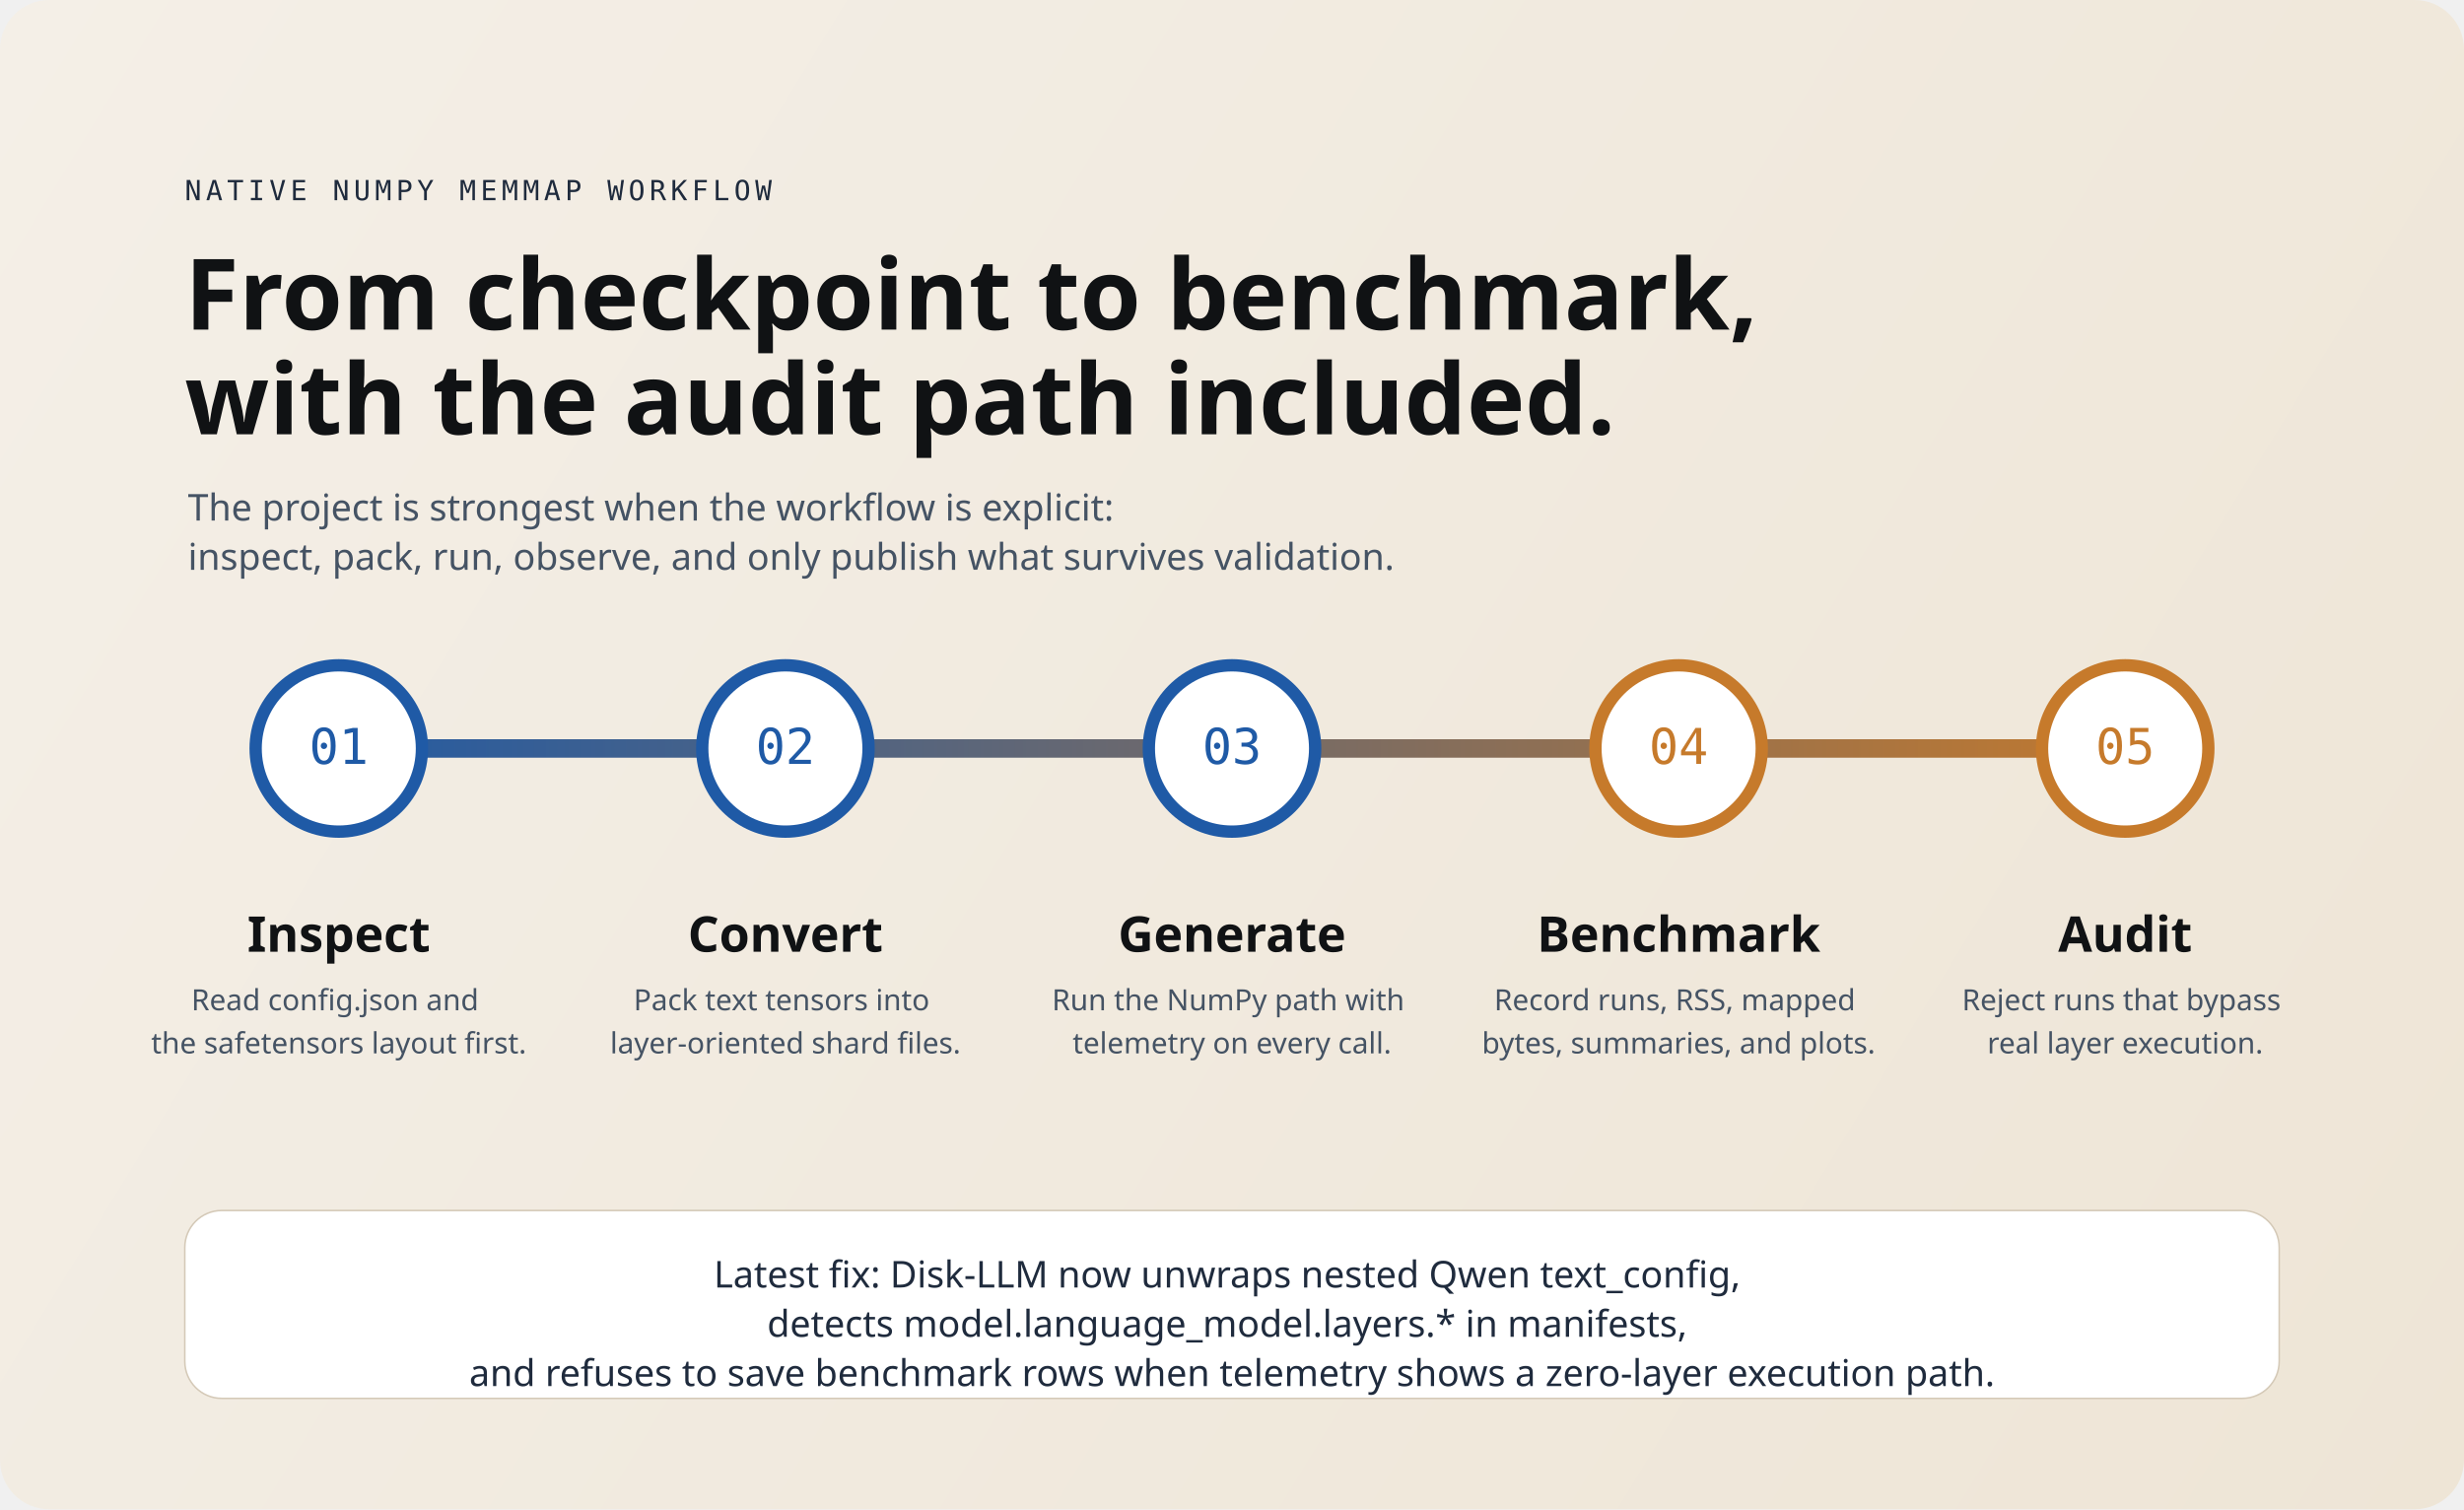
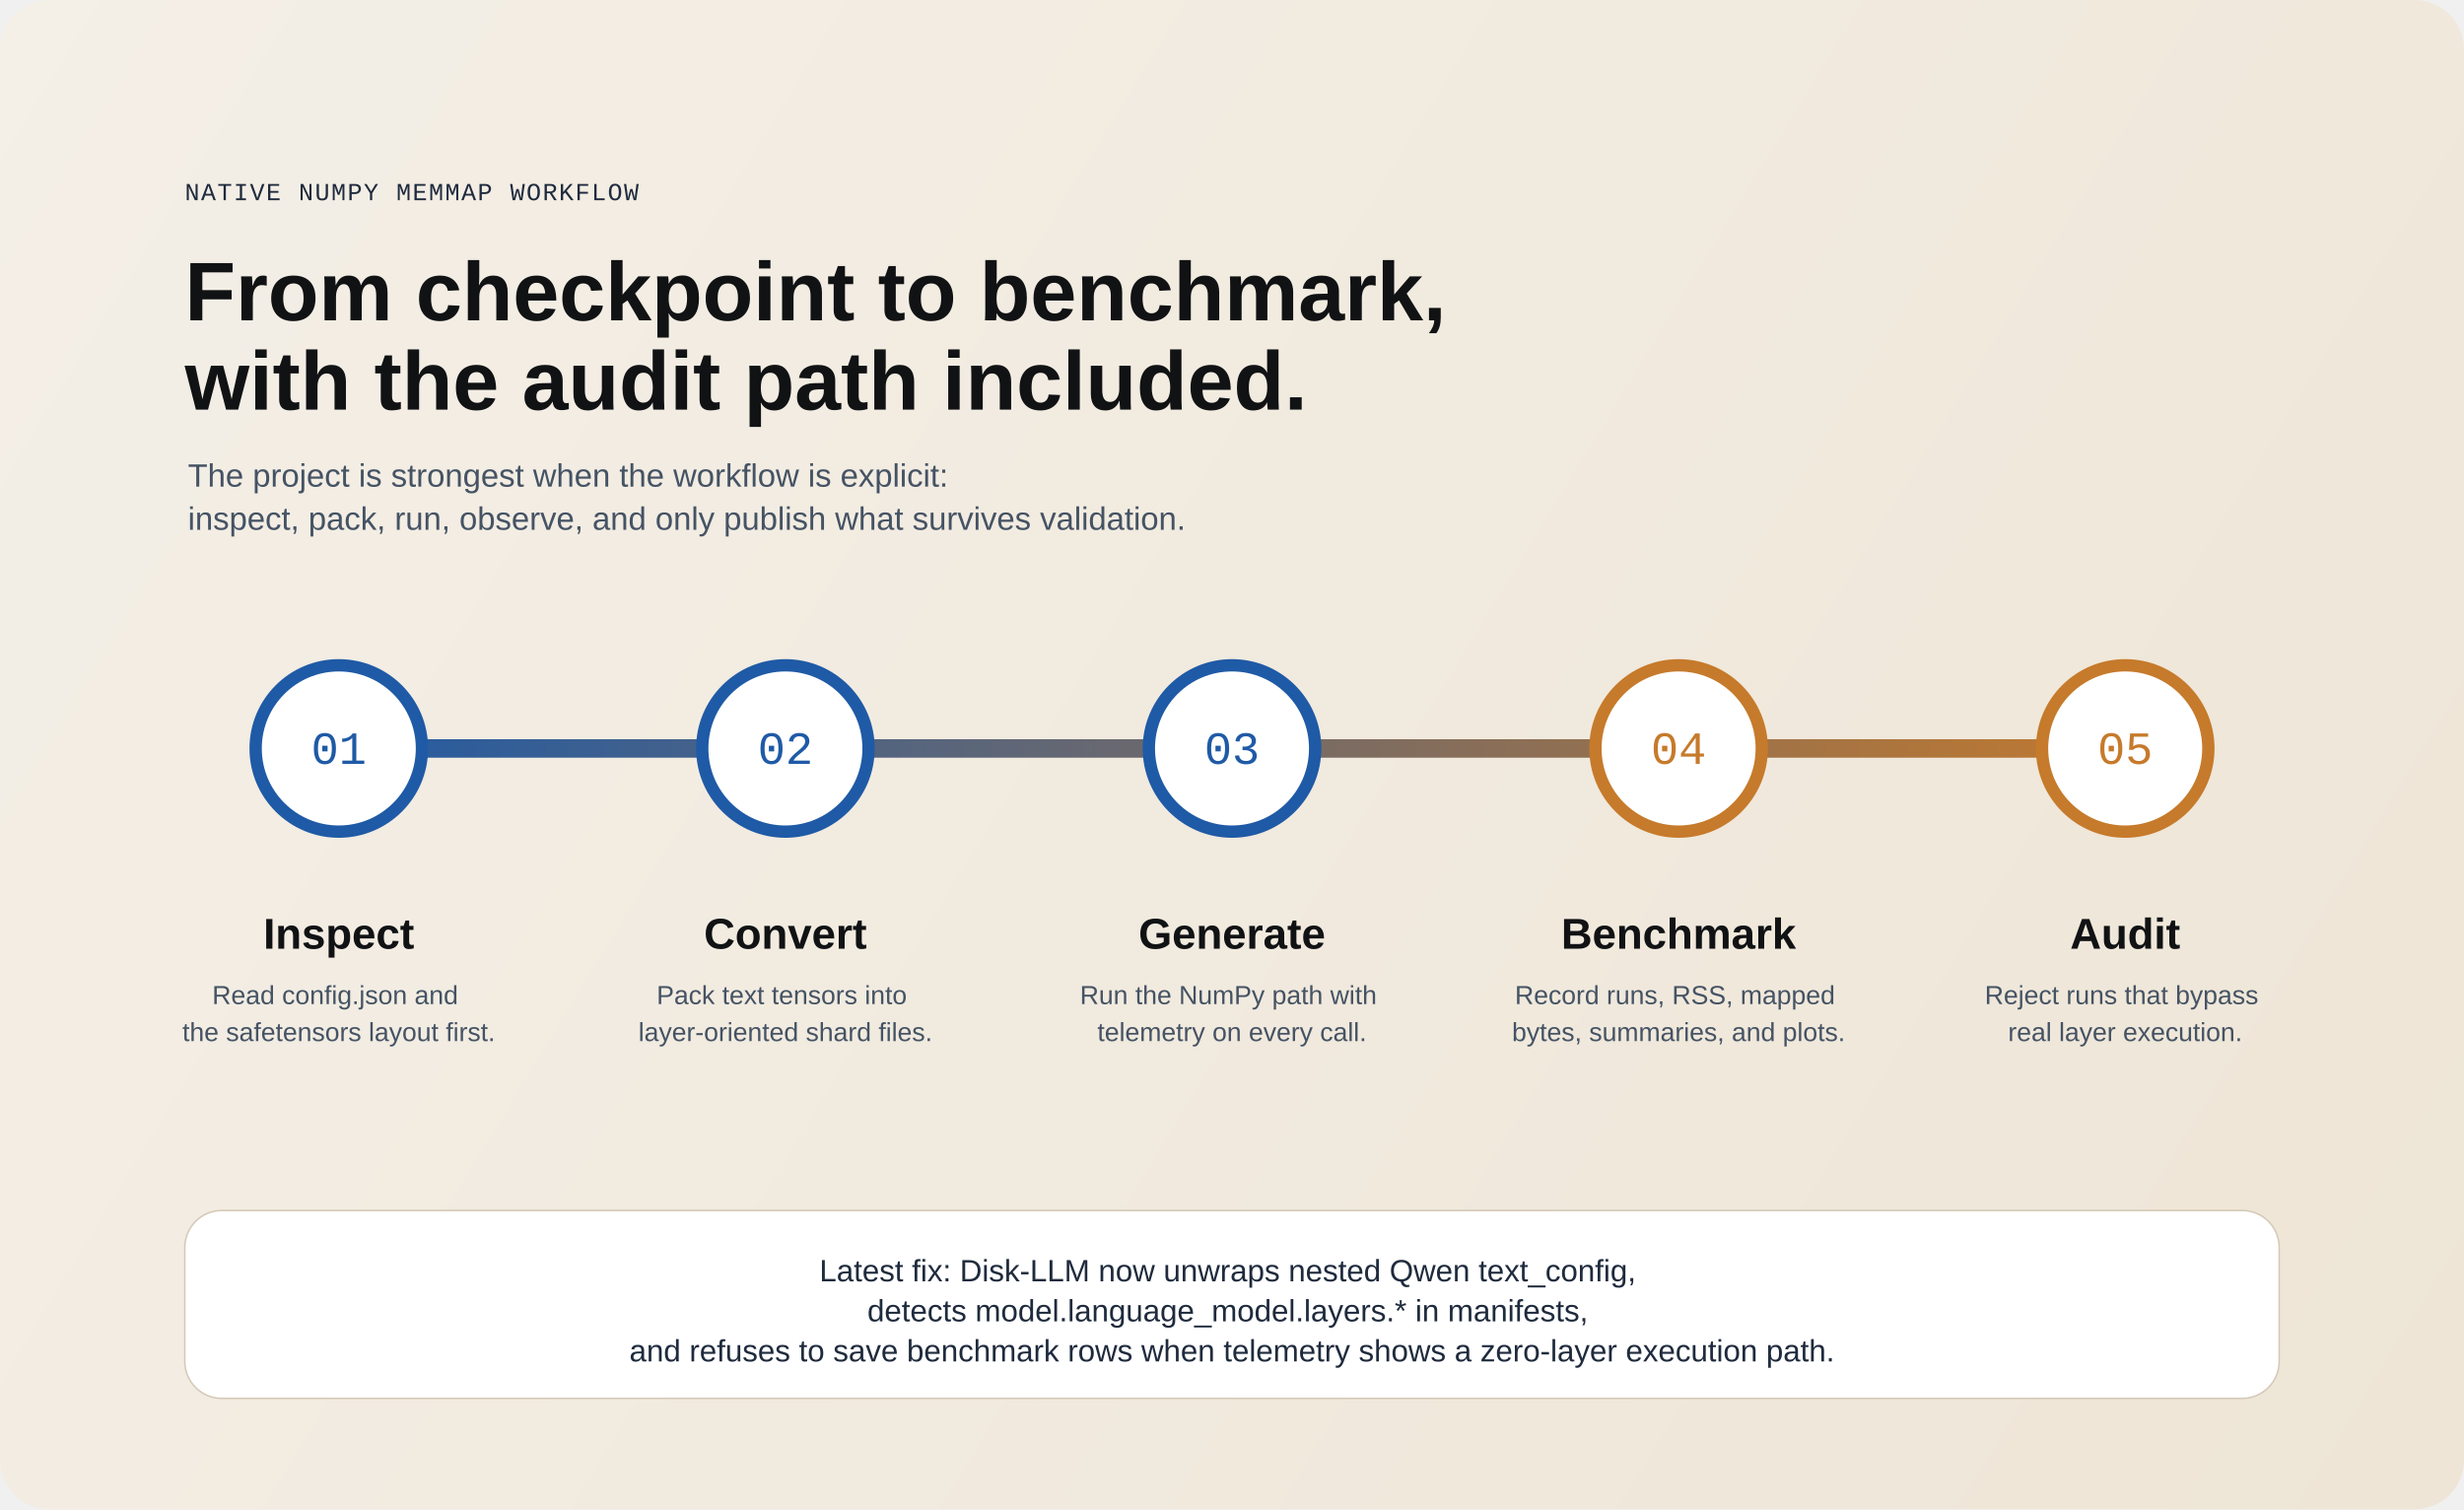
<svg xmlns="http://www.w3.org/2000/svg" width="1600" height="980" viewBox="0 0 1600 980" fill="none">
  <defs>
    <linearGradient id="pipelineBg" x1="0" y1="0" x2="1600" y2="980" gradientUnits="userSpaceOnUse">
      <stop stop-color="#F4EFE7" />
      <stop offset="1" stop-color="#EEE5D6" />
    </linearGradient>
    <linearGradient id="flow" x1="180" y1="486" x2="1420" y2="486" gradientUnits="userSpaceOnUse">
      <stop stop-color="#1F5AA6" />
      <stop offset="1" stop-color="#C67A2B" />
    </linearGradient>
  </defs>
  <rect width="1600" height="980" rx="32" fill="url(#pipelineBg)" />
-   <text x="120" y="130" fill="#1F2B3D" font-family="'IBM Plex Mono', monospace" font-size="18" letter-spacing="0.16em">NATIVE NUMPY MEMMAP WORKFLOW</text>
-   <text x="120" y="214" fill="#101214" font-family="'Space Grotesk', sans-serif" font-size="64" font-weight="700">
-     <tspan x="120" dy="0">From checkpoint to benchmark,</tspan>
-     <tspan x="120" dy="68">with the audit path included.</tspan>
+   <text x="120" y="130" fill="#1F2B3D" font-family="'Courier New', monospace" font-size="16" letter-spacing="0.06em" textLength="306" lengthAdjust="spacingAndGlyphs">NATIVE NUMPY MEMMAP WORKFLOW</text>
+   <text x="120" y="208" fill="#101214" font-family="Arial, Helvetica, sans-serif" font-size="54" font-weight="700">
+     <tspan x="120" dy="0" textLength="852" lengthAdjust="spacingAndGlyphs">From checkpoint to benchmark,</tspan>
+     <tspan x="120" dy="58" textLength="764" lengthAdjust="spacingAndGlyphs">with the audit path included.</tspan>
  </text>
-   <text x="122" y="338" fill="#455364" font-family="'IBM Plex Sans', sans-serif" font-size="24">
-     <tspan x="122" dy="0">The project is strongest when the workflow is explicit:</tspan>
-     <tspan x="122" dy="32">inspect, pack, run, observe, and only publish what survives validation.</tspan>
+   <text x="122" y="316" fill="#455364" font-family="Arial, Helvetica, sans-serif" font-size="21">
+     <tspan x="122" dy="0" textLength="556" lengthAdjust="spacingAndGlyphs">The project is strongest when the workflow is explicit:</tspan>
+     <tspan x="122" dy="28" textLength="730" lengthAdjust="spacingAndGlyphs">inspect, pack, run, observe, and only publish what survives validation.</tspan>
  </text>
  <path d="M180 486H1420" stroke="url(#flow)" stroke-width="12" stroke-linecap="round" />
  <path d="M1420 486L1378 460V512L1420 486Z" fill="#C67A2B" />
  <g>
    <circle cx="220" cy="486" r="54" fill="#FFFFFF" stroke="#1F5AA6" stroke-width="8" />
-     <text x="220" y="496" text-anchor="middle" fill="#1F5AA6" font-family="'IBM Plex Mono', monospace" font-size="32">01</text>
-     <text x="220" y="618" text-anchor="middle" fill="#101214" font-family="'Space Grotesk', sans-serif" font-size="32" font-weight="700">Inspect</text>
-     <text x="220" y="656" text-anchor="middle" fill="#455364" font-family="'IBM Plex Sans', sans-serif" font-size="19">
-       <tspan x="220" dy="0">Read config.json and</tspan>
-       <tspan x="220" dy="28">the safetensors layout first.</tspan>
+     <text x="220" y="496" text-anchor="middle" fill="#1F5AA6" font-family="'Courier New', monospace" font-size="30">01</text>
+     <text x="220" y="616" text-anchor="middle" fill="#101214" font-family="Arial, Helvetica, sans-serif" font-size="28" font-weight="700" textLength="92" lengthAdjust="spacingAndGlyphs">Inspect</text>
+     <text x="220" y="652" text-anchor="middle" fill="#455364" font-family="Arial, Helvetica, sans-serif" font-size="17">
+       <tspan x="220" dy="0" textLength="164" lengthAdjust="spacingAndGlyphs">Read config.json and</tspan>
+       <tspan x="220" dy="24" textLength="188" lengthAdjust="spacingAndGlyphs">the safetensors layout first.</tspan>
    </text>
  </g>
  <g>
    <circle cx="510" cy="486" r="54" fill="#FFFFFF" stroke="#1F5AA6" stroke-width="8" />
-     <text x="510" y="496" text-anchor="middle" fill="#1F5AA6" font-family="'IBM Plex Mono', monospace" font-size="32">02</text>
-     <text x="510" y="618" text-anchor="middle" fill="#101214" font-family="'Space Grotesk', sans-serif" font-size="32" font-weight="700">Convert</text>
-     <text x="510" y="656" text-anchor="middle" fill="#455364" font-family="'IBM Plex Sans', sans-serif" font-size="19">
-       <tspan x="510" dy="0">Pack text tensors into</tspan>
-       <tspan x="510" dy="28">layer-oriented shard files.</tspan>
+     <text x="510" y="496" text-anchor="middle" fill="#1F5AA6" font-family="'Courier New', monospace" font-size="30">02</text>
+     <text x="510" y="616" text-anchor="middle" fill="#101214" font-family="Arial, Helvetica, sans-serif" font-size="28" font-weight="700" textLength="106" lengthAdjust="spacingAndGlyphs">Convert</text>
+     <text x="510" y="652" text-anchor="middle" fill="#455364" font-family="Arial, Helvetica, sans-serif" font-size="17">
+       <tspan x="510" dy="0" textLength="172" lengthAdjust="spacingAndGlyphs">Pack text tensors into</tspan>
+       <tspan x="510" dy="24" textLength="192" lengthAdjust="spacingAndGlyphs">layer-oriented shard files.</tspan>
    </text>
  </g>
  <g>
    <circle cx="800" cy="486" r="54" fill="#FFFFFF" stroke="#1F5AA6" stroke-width="8" />
-     <text x="800" y="496" text-anchor="middle" fill="#1F5AA6" font-family="'IBM Plex Mono', monospace" font-size="32">03</text>
-     <text x="800" y="618" text-anchor="middle" fill="#101214" font-family="'Space Grotesk', sans-serif" font-size="32" font-weight="700">Generate</text>
-     <text x="800" y="656" text-anchor="middle" fill="#455364" font-family="'IBM Plex Sans', sans-serif" font-size="19">
-       <tspan x="800" dy="0">Run the NumPy path with</tspan>
-       <tspan x="800" dy="28">telemetry on every call.</tspan>
+     <text x="800" y="496" text-anchor="middle" fill="#1F5AA6" font-family="'Courier New', monospace" font-size="30">03</text>
+     <text x="800" y="616" text-anchor="middle" fill="#101214" font-family="Arial, Helvetica, sans-serif" font-size="28" font-weight="700" textLength="120" lengthAdjust="spacingAndGlyphs">Generate</text>
+     <text x="800" y="652" text-anchor="middle" fill="#455364" font-family="Arial, Helvetica, sans-serif" font-size="17">
+       <tspan x="800" dy="0" textLength="188" lengthAdjust="spacingAndGlyphs">Run the NumPy path with</tspan>
+       <tspan x="800" dy="24" textLength="176" lengthAdjust="spacingAndGlyphs">telemetry on every call.</tspan>
    </text>
  </g>
  <g>
    <circle cx="1090" cy="486" r="54" fill="#FFFFFF" stroke="#C67A2B" stroke-width="8" />
-     <text x="1090" y="496" text-anchor="middle" fill="#C67A2B" font-family="'IBM Plex Mono', monospace" font-size="32">04</text>
-     <text x="1090" y="618" text-anchor="middle" fill="#101214" font-family="'Space Grotesk', sans-serif" font-size="32" font-weight="700">Benchmark</text>
-     <text x="1090" y="656" text-anchor="middle" fill="#455364" font-family="'IBM Plex Sans', sans-serif" font-size="19">
-       <tspan x="1090" dy="0">Record runs, RSS, mapped</tspan>
-       <tspan x="1090" dy="28">bytes, summaries, and plots.</tspan>
+     <text x="1090" y="496" text-anchor="middle" fill="#C67A2B" font-family="'Courier New', monospace" font-size="30">04</text>
+     <text x="1090" y="616" text-anchor="middle" fill="#101214" font-family="Arial, Helvetica, sans-serif" font-size="28" font-weight="700" textLength="142" lengthAdjust="spacingAndGlyphs">Benchmark</text>
+     <text x="1090" y="652" text-anchor="middle" fill="#455364" font-family="Arial, Helvetica, sans-serif" font-size="17">
+       <tspan x="1090" dy="0" textLength="194" lengthAdjust="spacingAndGlyphs">Record runs, RSS, mapped</tspan>
+       <tspan x="1090" dy="24" textLength="208" lengthAdjust="spacingAndGlyphs">bytes, summaries, and plots.</tspan>
    </text>
  </g>
  <g>
    <circle cx="1380" cy="486" r="54" fill="#FFFFFF" stroke="#C67A2B" stroke-width="8" />
-     <text x="1380" y="496" text-anchor="middle" fill="#C67A2B" font-family="'IBM Plex Mono', monospace" font-size="32">05</text>
-     <text x="1380" y="618" text-anchor="middle" fill="#101214" font-family="'Space Grotesk', sans-serif" font-size="32" font-weight="700">Audit</text>
-     <text x="1380" y="656" text-anchor="middle" fill="#455364" font-family="'IBM Plex Sans', sans-serif" font-size="19">
-       <tspan x="1380" dy="0">Reject runs that bypass</tspan>
-       <tspan x="1380" dy="28">real layer execution.</tspan>
+     <text x="1380" y="496" text-anchor="middle" fill="#C67A2B" font-family="'Courier New', monospace" font-size="30">05</text>
+     <text x="1380" y="616" text-anchor="middle" fill="#101214" font-family="Arial, Helvetica, sans-serif" font-size="28" font-weight="700" textLength="78" lengthAdjust="spacingAndGlyphs">Audit</text>
+     <text x="1380" y="652" text-anchor="middle" fill="#455364" font-family="Arial, Helvetica, sans-serif" font-size="17">
+       <tspan x="1380" dy="0" textLength="176" lengthAdjust="spacingAndGlyphs">Reject runs that bypass</tspan>
+       <tspan x="1380" dy="24" textLength="152" lengthAdjust="spacingAndGlyphs">real layer execution.</tspan>
    </text>
  </g>
  <rect x="120" y="786" width="1360" height="122" rx="24" fill="#FFFFFF" stroke="#D4C9B7" />
-   <text x="800" y="836" text-anchor="middle" fill="#1F2B3D" font-family="'IBM Plex Sans', sans-serif" font-size="24">
-     <tspan x="800" dy="0">Latest fix: Disk-LLM now unwraps nested Qwen text_config,</tspan>
-     <tspan x="800" dy="32">detects model.language_model.layers.* in manifests,</tspan>
-     <tspan x="800" dy="32">and refuses to save benchmark rows when telemetry shows a zero-layer execution path.</tspan>
+   <text x="800" y="832" text-anchor="middle" fill="#1F2B3D" font-family="Arial, Helvetica, sans-serif" font-size="20">
+     <tspan x="800" dy="0" textLength="602" lengthAdjust="spacingAndGlyphs">Latest fix: Disk-LLM now unwraps nested Qwen text_config,</tspan>
+     <tspan x="800" dy="26" textLength="524" lengthAdjust="spacingAndGlyphs">detects model.language_model.layers.* in manifests,</tspan>
+     <tspan x="800" dy="26" textLength="788" lengthAdjust="spacingAndGlyphs">and refuses to save benchmark rows when telemetry shows a zero-layer execution path.</tspan>
  </text>
</svg>
